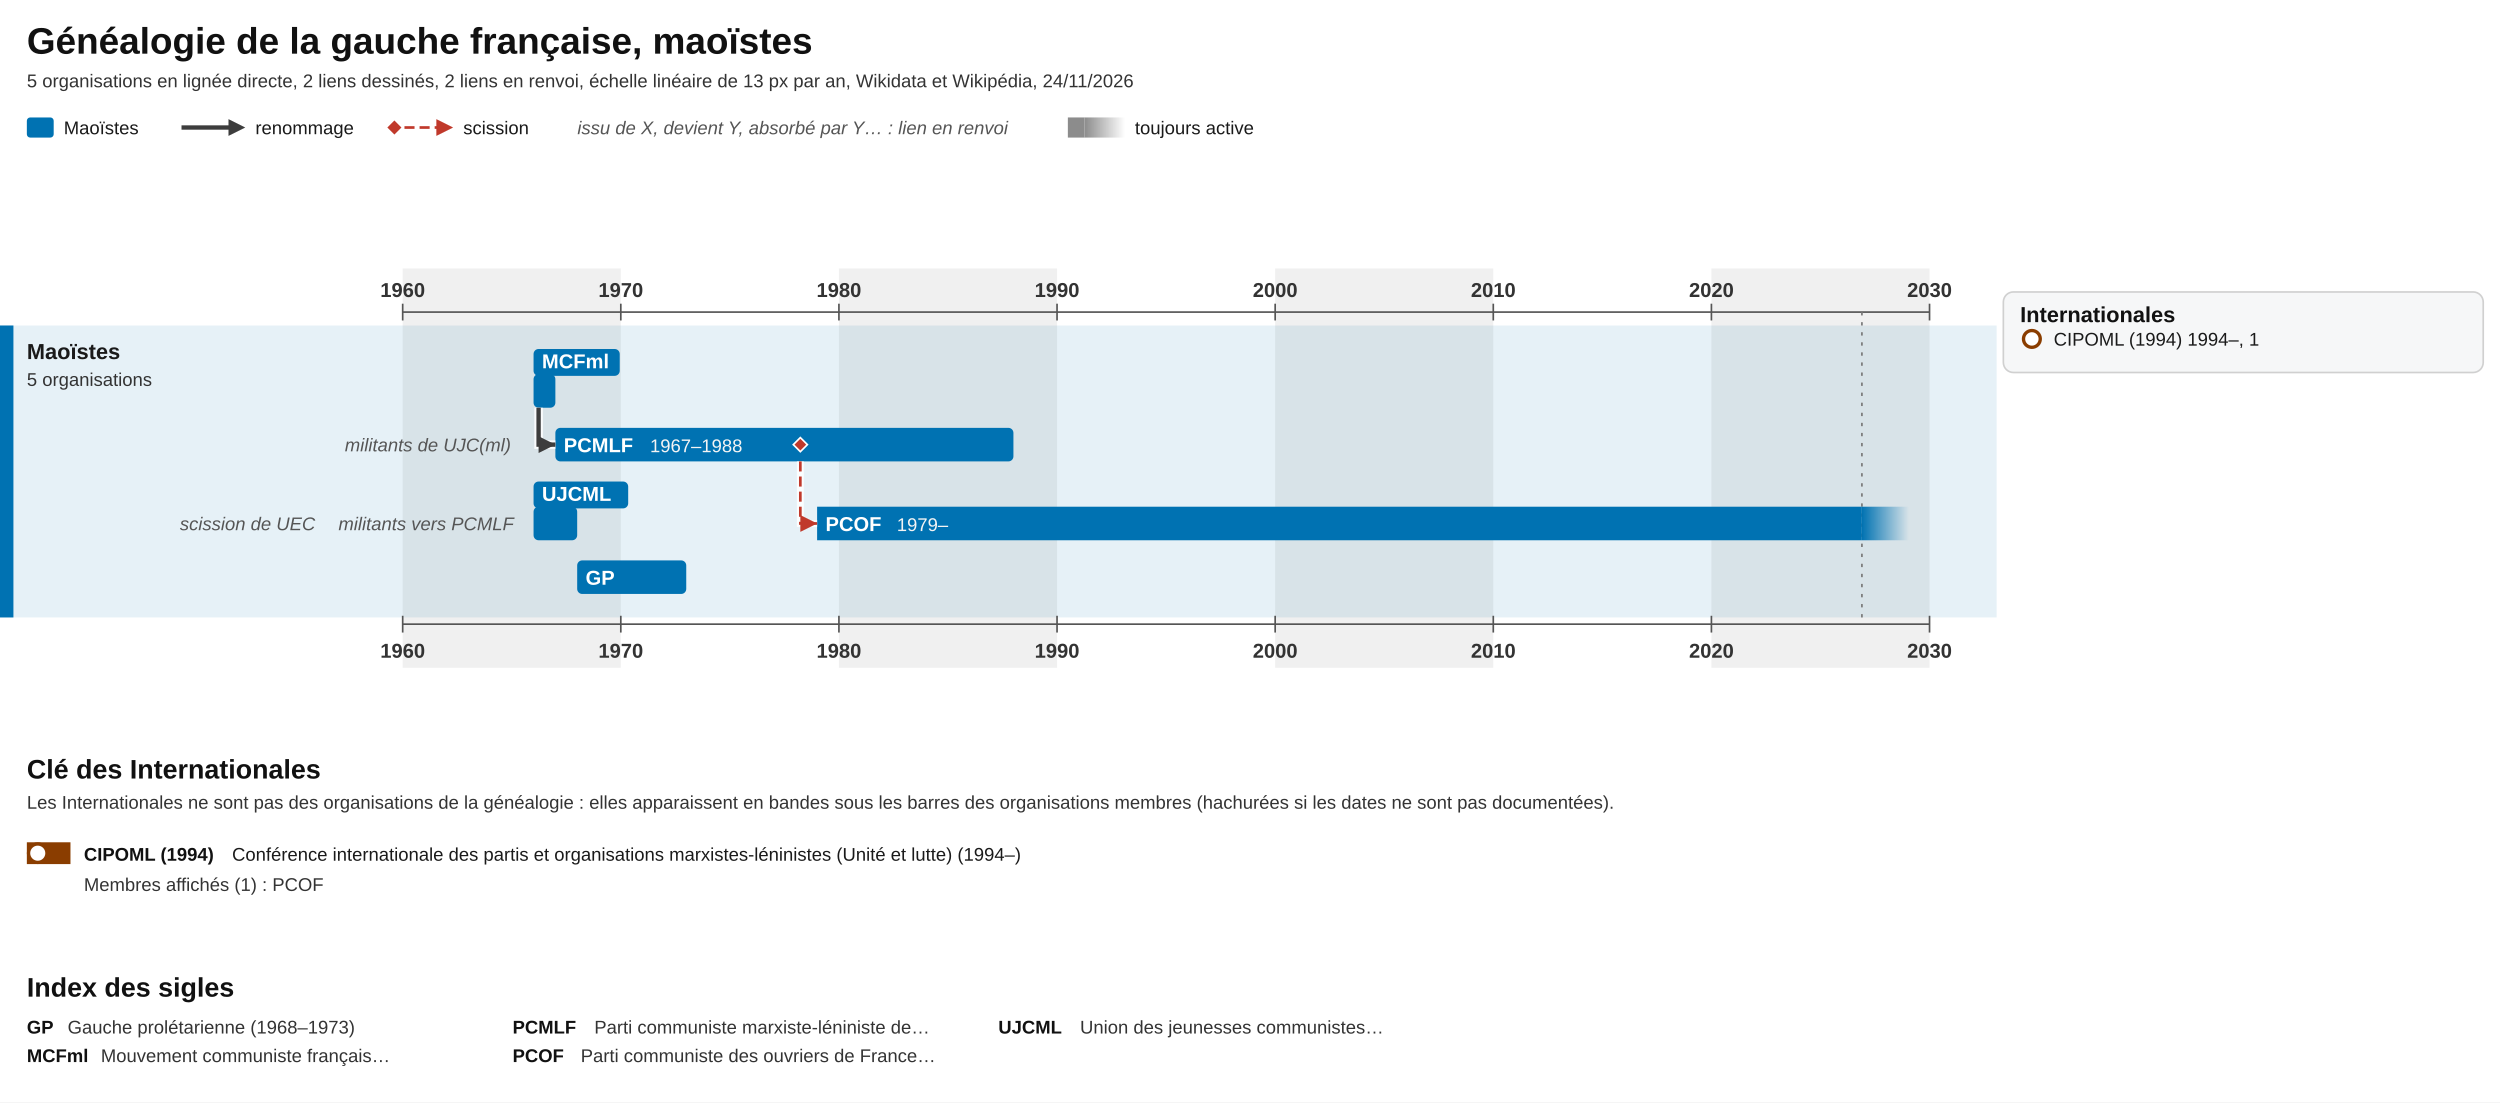
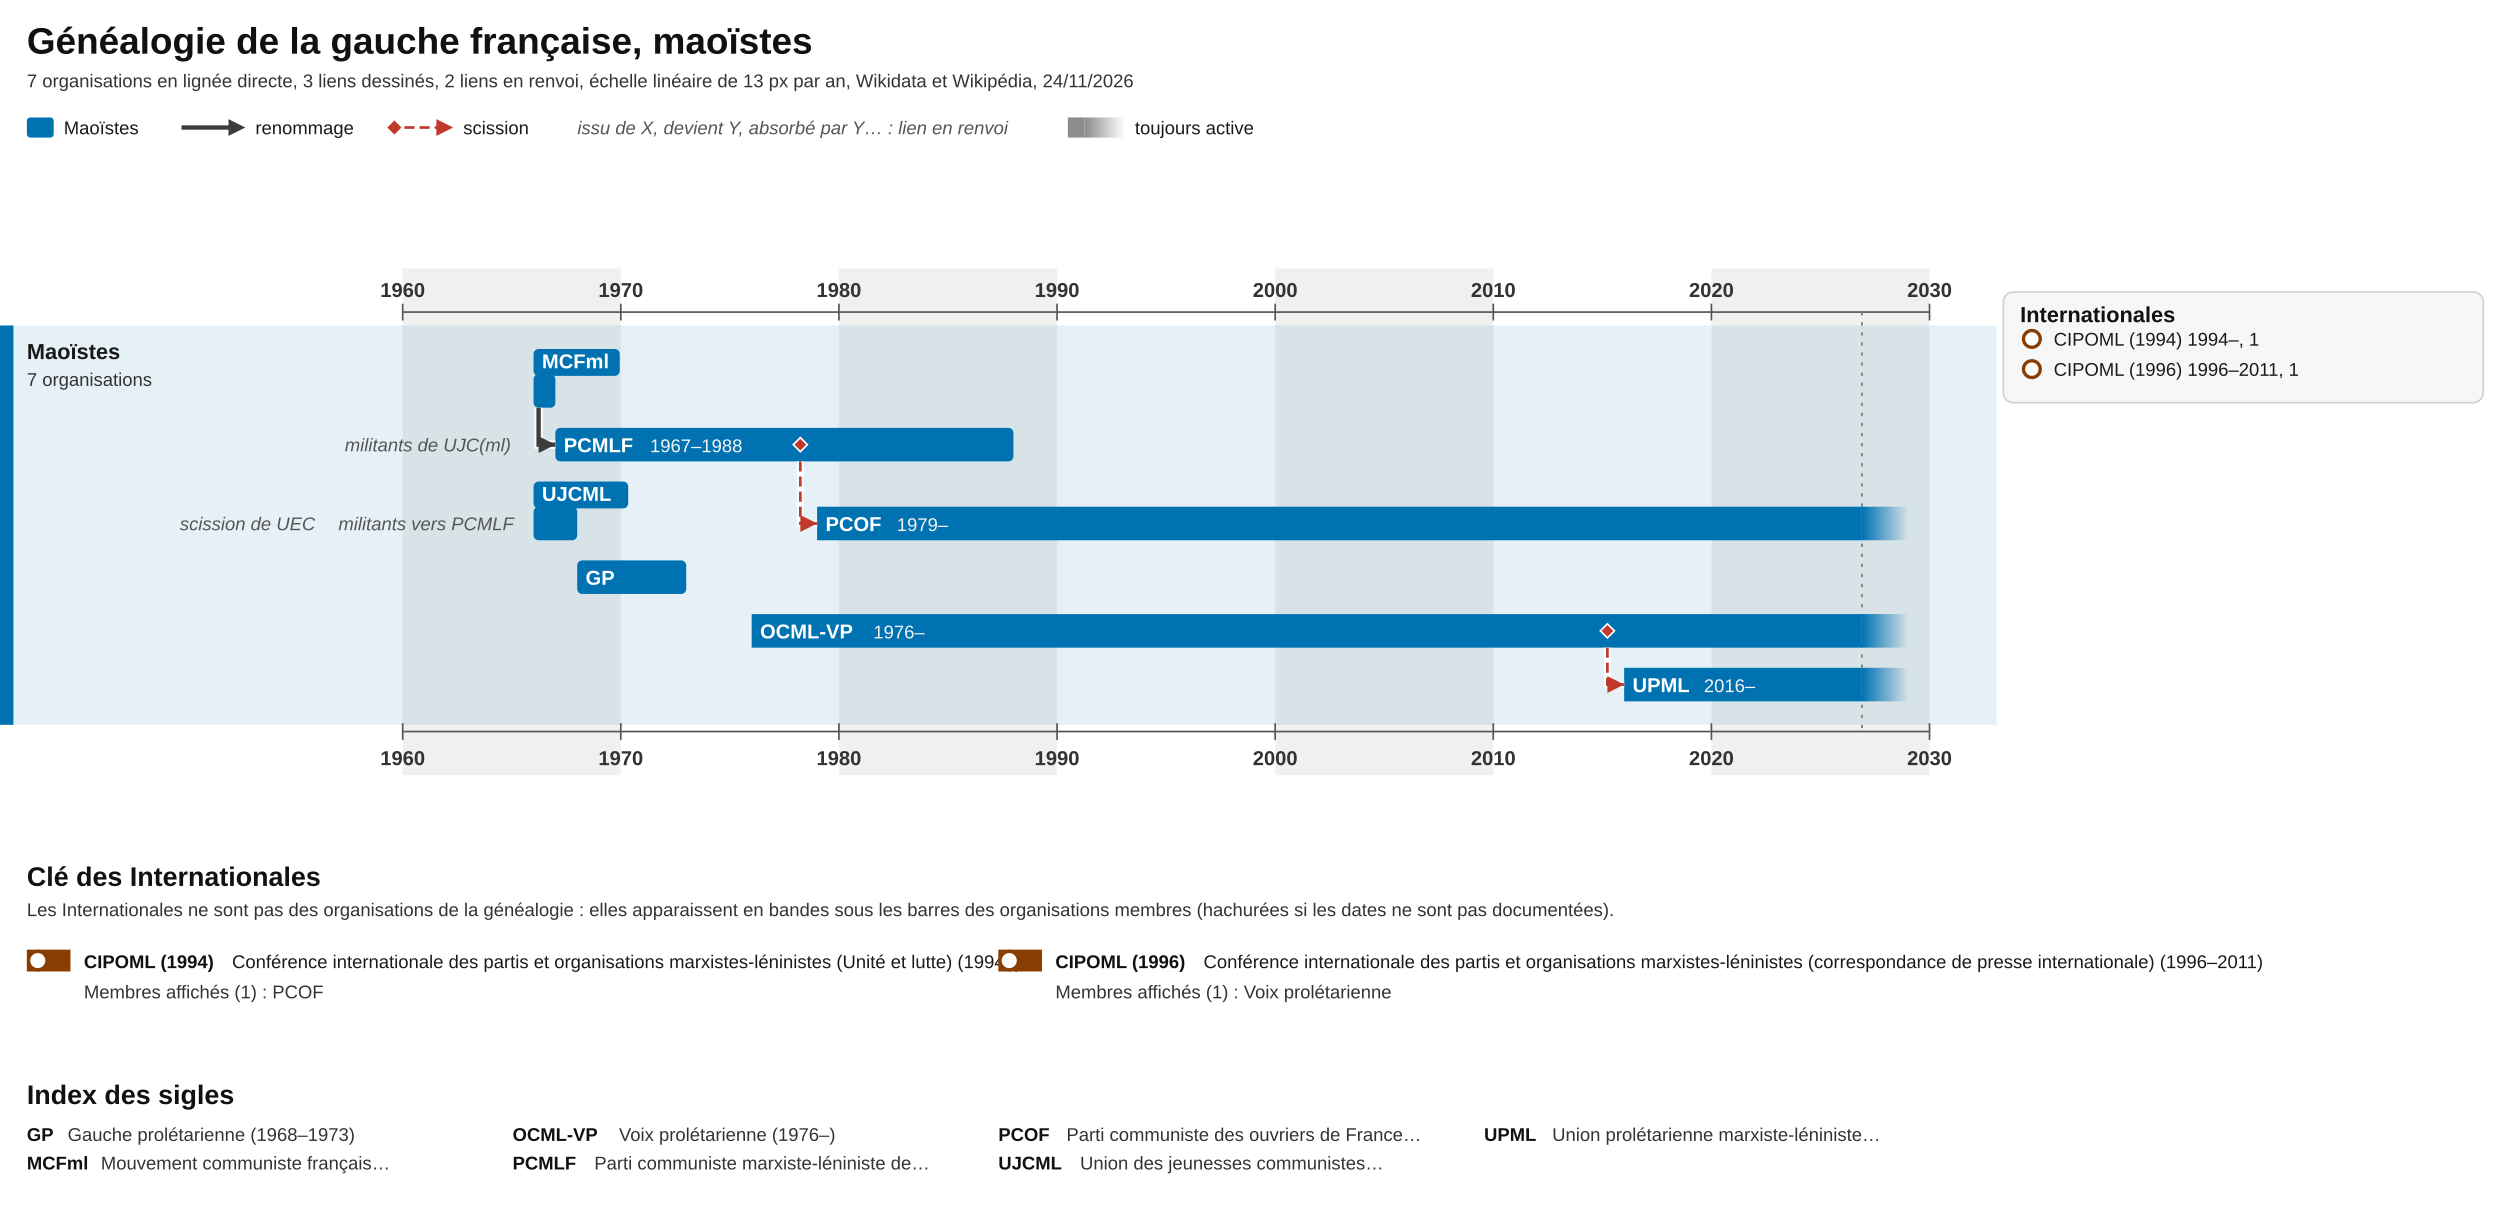
- <svg xmlns="http://www.w3.org/2000/svg" id="arbre" width="1490" height="657" viewBox="0 0 1490 657" data-x0="240" data-t0="1960" data-ppa="13.0" data-aujourdhui="2026.8963" data-min-w="6" data-seuil-annees="40" data-seuil-voies="2" data-seuil-rangs="6" data-cassure="" data-cassure-px="44" data-degrade="28" data-n-barres="5" data-vue-famille="oui" font-family="Arial, Helvetica, sans-serif">
+ <svg xmlns="http://www.w3.org/2000/svg" id="arbre" width="1490" height="721" viewBox="0 0 1490 721" data-x0="240" data-t0="1960" data-ppa="13.0" data-aujourdhui="2026.8963" data-min-w="6" data-seuil-annees="40" data-seuil-voies="2" data-seuil-rangs="6" data-cassure="" data-cassure-px="44" data-degrade="28" data-n-barres="7" data-vue-famille="oui" font-family="Arial, Helvetica, sans-serif">
  <defs>
    <linearGradient id="g-0072B2">
      <stop offset="0" stop-color="#0072B2" />
      <stop offset="1" stop-color="#0072B2" stop-opacity="0" />
    </linearGradient>
    <linearGradient id="g-8C8C8C">
      <stop offset="0" stop-color="#8C8C8C" />
      <stop offset="1" stop-color="#8C8C8C" stop-opacity="0" />
    </linearGradient>
    <pattern id="h-332288" width="6" height="6" patternUnits="userSpaceOnUse" patternTransform="rotate(45)">
      <rect width="6" height="6" fill="#FFFFFF" />
      <rect width="3" height="6" fill="#332288" />
    </pattern>
  </defs>
-   <rect width="1490" height="657" fill="#FFFFFF" />
+   <rect width="1490" height="721" fill="#FFFFFF" />
  <g class="voie" data-voie="0" data-cle="maoïstes">
-     <rect class="fond-voie" x="0" y="194.0" width="1190.0" height="174.0" fill="#E6F1F7" />
-     <rect class="bord-voie" x="0" y="194.0" width="8" height="174.0" fill="#0072B2" />
+     <rect class="fond-voie" x="0" y="194.0" width="1190.0" height="238.0" fill="#E6F1F7" />
+     <rect class="bord-voie" x="0" y="194.0" width="8" height="238.0" fill="#0072B2" />
    <text x="16.0" y="214.0" font-size="13" font-family="Arial, Helvetica, sans-serif" font-weight="bold" fill="#1A1A1A" text-anchor="start" class="voie-t">Maoïstes</text>
-     <text x="16.0" y="230.0" font-size="11" font-family="Arial, Helvetica, sans-serif" fill="#333333" text-anchor="start" class="voie-t">5 organisations</text>
-   </g>
-   <rect class="bande-decennie" x="240.0" y="160.0" width="130.0" height="238.0" fill="#000000" fill-opacity="0.06" />
-   <rect class="bande-decennie" x="500.0" y="160.0" width="130.0" height="238.0" fill="#000000" fill-opacity="0.06" />
-   <rect class="bande-decennie" x="760.0" y="160.0" width="130.0" height="238.0" fill="#000000" fill-opacity="0.06" />
-   <rect class="bande-decennie" x="1020.0" y="160.0" width="130.0" height="238.0" fill="#000000" fill-opacity="0.06" />
+     <text x="16.0" y="230.0" font-size="11" font-family="Arial, Helvetica, sans-serif" fill="#333333" text-anchor="start" class="voie-t">7 organisations</text>
+   </g>
+   <rect class="bande-decennie" x="240.0" y="160.0" width="130.0" height="302.0" fill="#000000" fill-opacity="0.06" />
+   <rect class="bande-decennie" x="500.0" y="160.0" width="130.0" height="302.0" fill="#000000" fill-opacity="0.06" />
+   <rect class="bande-decennie" x="760.0" y="160.0" width="130.0" height="302.0" fill="#000000" fill-opacity="0.06" />
+   <rect class="bande-decennie" x="1020.0" y="160.0" width="130.0" height="302.0" fill="#000000" fill-opacity="0.06" />
  <g class="axe-haut">
    <line x1="240.0" x2="1150.0" y1="186.0" y2="186.0" stroke="#555555" />
    <line x1="240.0" x2="240.0" y1="181.0" y2="191.0" stroke="#555555" />
    <text x="240.0" y="177.0" font-size="12" font-family="Arial, Helvetica, sans-serif" font-weight="bold" fill="#333333" text-anchor="middle" class="axe-t">1960</text>
    <line x1="370.0" x2="370.0" y1="181.0" y2="191.0" stroke="#555555" />
    <text x="370.0" y="177.0" font-size="12" font-family="Arial, Helvetica, sans-serif" font-weight="bold" fill="#333333" text-anchor="middle" class="axe-t">1970</text>
    <line x1="500.0" x2="500.0" y1="181.0" y2="191.0" stroke="#555555" />
    <text x="500.0" y="177.0" font-size="12" font-family="Arial, Helvetica, sans-serif" font-weight="bold" fill="#333333" text-anchor="middle" class="axe-t">1980</text>
    <line x1="630.0" x2="630.0" y1="181.0" y2="191.0" stroke="#555555" />
    <text x="630.0" y="177.0" font-size="12" font-family="Arial, Helvetica, sans-serif" font-weight="bold" fill="#333333" text-anchor="middle" class="axe-t">1990</text>
    <line x1="760.0" x2="760.0" y1="181.0" y2="191.0" stroke="#555555" />
    <text x="760.0" y="177.0" font-size="12" font-family="Arial, Helvetica, sans-serif" font-weight="bold" fill="#333333" text-anchor="middle" class="axe-t">2000</text>
    <line x1="890.0" x2="890.0" y1="181.0" y2="191.0" stroke="#555555" />
    <text x="890.0" y="177.0" font-size="12" font-family="Arial, Helvetica, sans-serif" font-weight="bold" fill="#333333" text-anchor="middle" class="axe-t">2010</text>
    <line x1="1020.0" x2="1020.0" y1="181.0" y2="191.0" stroke="#555555" />
    <text x="1020.0" y="177.0" font-size="12" font-family="Arial, Helvetica, sans-serif" font-weight="bold" fill="#333333" text-anchor="middle" class="axe-t">2020</text>
    <line x1="1150.0" x2="1150.0" y1="181.0" y2="191.0" stroke="#555555" />
    <text x="1150.0" y="177.0" font-size="12" font-family="Arial, Helvetica, sans-serif" font-weight="bold" fill="#333333" text-anchor="middle" class="axe-t">2030</text>
  </g>
  <g class="axe-bas">
-     <line x1="240.0" x2="1150.0" y1="372.0" y2="372.0" stroke="#555555" />
-     <line x1="240.0" x2="240.0" y1="367.0" y2="377.0" stroke="#555555" />
-     <text x="240.0" y="392.0" font-size="12" font-family="Arial, Helvetica, sans-serif" font-weight="bold" fill="#333333" text-anchor="middle" class="axe-t">1960</text>
-     <line x1="370.0" x2="370.0" y1="367.0" y2="377.0" stroke="#555555" />
-     <text x="370.0" y="392.0" font-size="12" font-family="Arial, Helvetica, sans-serif" font-weight="bold" fill="#333333" text-anchor="middle" class="axe-t">1970</text>
-     <line x1="500.0" x2="500.0" y1="367.0" y2="377.0" stroke="#555555" />
-     <text x="500.0" y="392.0" font-size="12" font-family="Arial, Helvetica, sans-serif" font-weight="bold" fill="#333333" text-anchor="middle" class="axe-t">1980</text>
-     <line x1="630.0" x2="630.0" y1="367.0" y2="377.0" stroke="#555555" />
-     <text x="630.0" y="392.0" font-size="12" font-family="Arial, Helvetica, sans-serif" font-weight="bold" fill="#333333" text-anchor="middle" class="axe-t">1990</text>
-     <line x1="760.0" x2="760.0" y1="367.0" y2="377.0" stroke="#555555" />
-     <text x="760.0" y="392.0" font-size="12" font-family="Arial, Helvetica, sans-serif" font-weight="bold" fill="#333333" text-anchor="middle" class="axe-t">2000</text>
-     <line x1="890.0" x2="890.0" y1="367.0" y2="377.0" stroke="#555555" />
-     <text x="890.0" y="392.0" font-size="12" font-family="Arial, Helvetica, sans-serif" font-weight="bold" fill="#333333" text-anchor="middle" class="axe-t">2010</text>
-     <line x1="1020.0" x2="1020.0" y1="367.0" y2="377.0" stroke="#555555" />
-     <text x="1020.0" y="392.0" font-size="12" font-family="Arial, Helvetica, sans-serif" font-weight="bold" fill="#333333" text-anchor="middle" class="axe-t">2020</text>
-     <line x1="1150.0" x2="1150.0" y1="367.0" y2="377.0" stroke="#555555" />
-     <text x="1150.0" y="392.0" font-size="12" font-family="Arial, Helvetica, sans-serif" font-weight="bold" fill="#333333" text-anchor="middle" class="axe-t">2030</text>
-   </g>
-   <line x1="1109.7" x2="1109.7" y1="186.0" y2="372.0" stroke="#777777" stroke-dasharray="2 4" />
+     <line x1="240.0" x2="1150.0" y1="436.0" y2="436.0" stroke="#555555" />
+     <line x1="240.0" x2="240.0" y1="431.0" y2="441.0" stroke="#555555" />
+     <text x="240.0" y="456.0" font-size="12" font-family="Arial, Helvetica, sans-serif" font-weight="bold" fill="#333333" text-anchor="middle" class="axe-t">1960</text>
+     <line x1="370.0" x2="370.0" y1="431.0" y2="441.0" stroke="#555555" />
+     <text x="370.0" y="456.0" font-size="12" font-family="Arial, Helvetica, sans-serif" font-weight="bold" fill="#333333" text-anchor="middle" class="axe-t">1970</text>
+     <line x1="500.0" x2="500.0" y1="431.0" y2="441.0" stroke="#555555" />
+     <text x="500.0" y="456.0" font-size="12" font-family="Arial, Helvetica, sans-serif" font-weight="bold" fill="#333333" text-anchor="middle" class="axe-t">1980</text>
+     <line x1="630.0" x2="630.0" y1="431.0" y2="441.0" stroke="#555555" />
+     <text x="630.0" y="456.0" font-size="12" font-family="Arial, Helvetica, sans-serif" font-weight="bold" fill="#333333" text-anchor="middle" class="axe-t">1990</text>
+     <line x1="760.0" x2="760.0" y1="431.0" y2="441.0" stroke="#555555" />
+     <text x="760.0" y="456.0" font-size="12" font-family="Arial, Helvetica, sans-serif" font-weight="bold" fill="#333333" text-anchor="middle" class="axe-t">2000</text>
+     <line x1="890.0" x2="890.0" y1="431.0" y2="441.0" stroke="#555555" />
+     <text x="890.0" y="456.0" font-size="12" font-family="Arial, Helvetica, sans-serif" font-weight="bold" fill="#333333" text-anchor="middle" class="axe-t">2010</text>
+     <line x1="1020.0" x2="1020.0" y1="431.0" y2="441.0" stroke="#555555" />
+     <text x="1020.0" y="456.0" font-size="12" font-family="Arial, Helvetica, sans-serif" font-weight="bold" fill="#333333" text-anchor="middle" class="axe-t">2020</text>
+     <line x1="1150.0" x2="1150.0" y1="431.0" y2="441.0" stroke="#555555" />
+     <text x="1150.0" y="456.0" font-size="12" font-family="Arial, Helvetica, sans-serif" font-weight="bold" fill="#333333" text-anchor="middle" class="axe-t">2030</text>
+   </g>
+   <line x1="1109.7" x2="1109.7" y1="186.0" y2="436.0" stroke="#777777" stroke-dasharray="2 4" />
  <g class="contenu-voie" data-voie="0">
    <g class="org" data-id="Q3326535" data-intl="" data-recherche="mcfml mouvement communiste francais marxiste-leniniste">
      <rect class="barre" data-id="Q3326535" data-debut="1966.0000" data-fin="1967.0000" data-statut="fin_connue" data-majeure="" x="318.00" y="223.00" width="13.00" height="20" rx="3" fill="#0072B2" />
    </g>
    <g class="org" data-id="Q3366229" data-intl="" data-recherche="pcmlf parti communiste marxiste-leniniste de france">
      <rect class="barre" data-id="Q3366229" data-debut="1967.0000" data-fin="1988.0000" data-statut="fin_connue" data-majeure="oui" x="331.00" y="255.00" width="273.00" height="20" rx="3" fill="#0072B2" />
    </g>
    <g class="org" data-id="Q3550161" data-intl="" data-recherche="ujc(ml) union des jeunesses communistes marxistes-leninistes">
      <rect class="barre" data-id="Q3550161" data-debut="1966.0000" data-fin="1968.0000" data-statut="fin_connue" data-majeure="" x="318.00" y="302.00" width="26.00" height="20" rx="3" fill="#0072B2" />
    </g>
    <g class="org" data-id="Q3366206" data-intl="Q622227" data-recherche="pcof parti communiste des ouvriers de france">
      <rect class="barre" data-id="Q3366206" data-debut="1979.0000" data-fin="actif" data-statut="actif_valide" data-majeure="oui" x="487.00" y="302.00" width="622.65" height="20" rx="0" fill="#0072B2" />
      <rect class="fin-ouverte" x="1109.65" y="302.00" width="28.00" height="20" fill="url(#g-0072B2)" />
    </g>
    <g class="org" data-id="Q3099339" data-intl="" data-recherche="gp gauche proletarienne">
      <rect class="barre" data-id="Q3099339" data-debut="1968.0000" data-fin="1973.0000" data-statut="fin_connue" data-majeure="" x="344.00" y="334.00" width="65.00" height="20" rx="3" fill="#0072B2" />
+     </g>
+     <g class="org" data-id="Q1618280" data-intl="Q622519" data-recherche="voix proletarienne voix proletarienne">
+       <rect class="barre" data-id="Q1618280" data-debut="1976.0000" data-fin="actif" data-statut="actif_valide" data-majeure="oui" x="448.00" y="366.00" width="661.65" height="20" rx="0" fill="#0072B2" />
+       <rect class="fin-ouverte" x="1109.65" y="366.00" width="28.00" height="20" fill="url(#g-0072B2)" />
+     </g>
+     <g class="org" data-id="Q111600906" data-intl="" data-recherche="upml union proletarienne marxiste-leniniste">
+       <rect class="barre" data-id="Q111600906" data-debut="2016.0000" data-fin="actif" data-statut="actif_valide" data-majeure="oui" x="968.00" y="398.00" width="141.65" height="20" rx="0" fill="#0072B2" />
+       <rect class="fin-ouverte" x="1109.65" y="398.00" width="28.00" height="20" fill="url(#g-0072B2)" />
    </g>
  </g>
  <g class="liens">
    <g class="lien" data-a="Q3326535" data-b="Q3366229" data-rel="renommage" data-annees="0.77" data-voies="0" data-rangs="1" data-majeur="" data-suite="oui" data-va="0" data-vb="0" data-tolere="">
      <path class="halo geo" d="M321.00 243.00 L321.00 265.00 L331.00 265.00" data-geo="[[321.0, 243.0, 0], [321.0, 265.0, 0], [331.0, 265.0, 0]]" fill="none" stroke="#FFFFFF" stroke-width="5.1" stroke-opacity="0.85" />
      <path class="trait geo" d="M321.00 243.00 L321.00 265.00 L331.00 265.00" data-geo="[[321.0, 243.0, 0], [321.0, 265.0, 0], [331.0, 265.0, 0]]" fill="none" stroke="#3D3D3D" stroke-width="2.6" />
      <polygon class="fleche geo" data-geo="[[331.0, 265.0, 0], [321.0, 260.0, 0], [321.0, 270.0, 0]]" points="331.00,265.00 321.00,260.00 321.00,270.00" fill="#3D3D3D" />
    </g>
    <g class="lien" data-a="Q3366229" data-b="Q3366206" data-rel="scission" data-annees="0.77" data-voies="0" data-rangs="1" data-majeur="" data-suite="" data-va="0" data-vb="0" data-tolere="">
      <path class="halo geo" d="M477.00 275.00 L477.00 312.00 L487.00 312.00" data-geo="[[477.0, 275.0, 0], [477.0, 312.0, 0], [487.0, 312.0, 0]]" fill="none" stroke="#FFFFFF" stroke-width="4.1" stroke-opacity="0.85" />
      <path class="trait geo" d="M477.00 275.00 L477.00 312.00 L487.00 312.00" data-geo="[[477.0, 275.0, 0], [477.0, 312.0, 0], [487.0, 312.0, 0]]" fill="none" stroke="#C0392B" stroke-width="1.6" stroke-dasharray="6 3" />
      <polygon class="fleche geo" data-geo="[[487.0, 312.0, 0], [477.0, 307.0, 0], [477.0, 317.0, 0]]" points="487.00,312.00 477.00,307.00 477.00,317.00" fill="#C0392B" />
      <polygon class="marque-scission geo" points="477.00,260.80 481.20,265.00 477.00,269.20 472.80,265.00" fill="#C0392B" stroke="#FFFFFF" stroke-width="1" data-geo="[[477.00,260.80,0],[481.20,265.00,0],[477.00,269.20,0],[472.80,265.00,0]]" data-voie="0" />
+     </g>
+     <g class="lien" data-a="Q1618280" data-b="Q111600906" data-rel="scission" data-annees="0.77" data-voies="0" data-rangs="1" data-majeur="" data-suite="" data-va="0" data-vb="0" data-tolere="">
+       <path class="halo geo" d="M958.00 386.00 L958.00 408.00 L968.00 408.00" data-geo="[[958.0, 386.0, 0], [958.0, 408.0, 0], [968.0, 408.0, 0]]" fill="none" stroke="#FFFFFF" stroke-width="4.1" stroke-opacity="0.85" />
+       <path class="trait geo" d="M958.00 386.00 L958.00 408.00 L968.00 408.00" data-geo="[[958.0, 386.0, 0], [958.0, 408.0, 0], [968.0, 408.0, 0]]" fill="none" stroke="#C0392B" stroke-width="1.6" stroke-dasharray="6 3" />
+       <polygon class="fleche geo" data-geo="[[968.0, 408.0, 0], [958.0, 403.0, 0], [958.0, 413.0, 0]]" points="968.00,408.00 958.00,403.00 958.00,413.00" fill="#C0392B" />
+       <polygon class="marque-scission geo" points="958.00,371.80 962.20,376.00 958.00,380.20 953.80,376.00" fill="#C0392B" stroke="#FFFFFF" stroke-width="1" data-geo="[[958.00,371.80,0],[962.20,376.00,0],[958.00,380.20,0],[953.80,376.00,0]]" data-voie="0" />
    </g>
  </g>
  <g class="contenu-voie" data-voie="0">
    <g class="org org-haut" data-id="Q3326535" data-intl="" data-recherche="mcfml mouvement communiste francais marxiste-leniniste">
      <rect class="tag-fond onglet" x="318.00" y="208.00" width="51.36" height="16" rx="3" fill="#0072B2" />
      <rect class="tag" data-id="Q3326535" data-dedans="" data-onglet="oui" x="318.00" y="208.00" width="51.36" height="15" fill="none" data-bbox="318.00,208.00,51.36,15" />
      <text x="323.0" y="219.5" font-size="12" font-family="Arial, Helvetica, sans-serif" font-weight="bold" fill="#FFFFFF" text-anchor="start" class="tag-t" data-org="Q3326535" data-bbox="323.00,208.50,41.36,13">MCFml</text>
    </g>
    <g class="org org-haut" data-id="Q3366229" data-intl="" data-recherche="pcmlf parti communiste marxiste-leniniste de france">
      <rect class="tag" data-id="Q3366229" data-dedans="oui" data-onglet="" x="331.00" y="255.00" width="273.00" height="20" fill="none" data-bbox="331.00,255.00,273.00,20" />
      <text x="336.0" y="269.5" font-size="12" font-family="Arial, Helvetica, sans-serif" font-weight="bold" fill="#FFFFFF" text-anchor="start" class="tag-t" data-org="Q3366229" data-bbox="336.00,258.50,46.40,13">PCMLF</text>
      <text x="387.4" y="269.5" font-size="11" font-family="Arial, Helvetica, sans-serif" fill="#F4F4F4" text-anchor="start" class="tag-t" data-org="Q3366229" data-bbox="387.40,259.50,59.20,12">1967–1988</text>
      <text x="205.5" y="269.0" font-size="11" font-family="Arial, Helvetica, sans-serif" font-style="italic" fill="#555555" class="renvoi" data-org="Q3366229" data-a="Q3550161" data-b="Q3366229" data-bbox="205.50,258.00,106.50,13">militants de UJC(ml)</text>
    </g>
    <g class="org org-haut" data-id="Q3550161" data-intl="" data-recherche="ujc(ml) union des jeunesses communistes marxistes-leninistes">
      <rect class="tag-fond onglet" x="318.00" y="287.00" width="56.40" height="16" rx="3" fill="#0072B2" />
      <rect class="tag" data-id="Q3550161" data-dedans="" data-onglet="oui" x="318.00" y="287.00" width="56.40" height="15" fill="none" data-bbox="318.00,287.00,56.40,15" />
      <text x="323.0" y="298.5" font-size="12" font-family="Arial, Helvetica, sans-serif" font-weight="bold" fill="#FFFFFF" text-anchor="start" class="tag-t" data-org="Q3550161" data-bbox="323.00,287.50,46.40,13">UJCML</text>
      <text x="107.2" y="316.0" font-size="11" font-family="Arial, Helvetica, sans-serif" font-style="italic" fill="#555555" class="renvoi" data-org="Q3550161" data-a="Q3550228" data-b="Q3550161" data-bbox="107.22,305.00,88.46,13">scission de UEC</text>
      <text x="201.7" y="316.0" font-size="11" font-family="Arial, Helvetica, sans-serif" font-style="italic" fill="#555555" class="renvoi" data-org="Q3550161" data-a="Q3550161" data-b="Q3366229" data-bbox="201.68,305.00,113.32,13">militants vers PCMLF</text>
    </g>
    <g class="org org-haut" data-id="Q3366206" data-intl="Q622227" data-recherche="pcof parti communiste des ouvriers de france">
      <rect class="tag" data-id="Q3366206" data-dedans="oui" data-onglet="" x="487.00" y="302.00" width="622.65" height="20" fill="none" data-bbox="487.00,302.00,622.65,20" />
      <text x="492.0" y="316.5" font-size="12" font-family="Arial, Helvetica, sans-serif" font-weight="bold" fill="#FFFFFF" text-anchor="start" class="tag-t" data-org="Q3366206" data-bbox="492.00,305.50,37.52,13">PCOF</text>
      <text x="534.5" y="316.5" font-size="11" font-family="Arial, Helvetica, sans-serif" fill="#F4F4F4" text-anchor="start" class="tag-t" data-org="Q3366206" data-bbox="534.52,306.50,33.68,12">1979–</text>
    </g>
    <g class="org org-haut" data-id="Q3099339" data-intl="" data-recherche="gp gauche proletarienne">
      <rect class="tag" data-id="Q3099339" data-dedans="oui" data-onglet="" x="344.00" y="334.00" width="65.00" height="20" fill="none" data-bbox="344.00,334.00,65.00,20" />
      <text x="349.0" y="348.5" font-size="12" font-family="Arial, Helvetica, sans-serif" font-weight="bold" fill="#FFFFFF" text-anchor="start" class="tag-t" data-org="Q3099339" data-bbox="349.00,337.50,19.76,13">GP</text>
    </g>
+     <g class="org org-haut" data-id="Q1618280" data-intl="Q622519" data-recherche="voix proletarienne voix proletarienne">
+       <rect class="tag" data-id="Q1618280" data-dedans="oui" data-onglet="" x="448.00" y="366.00" width="661.65" height="20" fill="none" data-bbox="448.00,366.00,661.65,20" />
+       <text x="453.0" y="380.5" font-size="12" font-family="Arial, Helvetica, sans-serif" font-weight="bold" fill="#FFFFFF" text-anchor="start" class="tag-t" data-org="Q1618280" data-bbox="453.00,369.50,62.48,13">OCML-VP</text>
+       <text x="520.5" y="380.5" font-size="11" font-family="Arial, Helvetica, sans-serif" fill="#F4F4F4" text-anchor="start" class="tag-t" data-org="Q1618280" data-bbox="520.48,370.50,33.68,12">1976–</text>
+     </g>
+     <g class="org org-haut" data-id="Q111600906" data-intl="" data-recherche="upml union proletarienne marxiste-leniniste">
+       <rect class="tag" data-id="Q111600906" data-dedans="oui" data-onglet="" x="968.00" y="398.00" width="141.65" height="20" fill="none" data-bbox="968.00,398.00,141.65,20" />
+       <text x="973.0" y="412.5" font-size="12" font-family="Arial, Helvetica, sans-serif" font-weight="bold" fill="#FFFFFF" text-anchor="start" class="tag-t" data-org="Q111600906" data-bbox="973.00,401.50,37.52,13">UPML</text>
+       <text x="1015.5" y="412.5" font-size="11" font-family="Arial, Helvetica, sans-serif" fill="#F4F4F4" text-anchor="start" class="tag-t" data-org="Q111600906" data-bbox="1015.52,402.50,33.68,12">2016–</text>
+     </g>
  </g>
  <g class="cle-compacte">
-     <rect x="1194.0" y="174" width="286" height="48" rx="6" fill="#F6F7F8" stroke="#D0D0D0" />
+     <rect x="1194.0" y="174" width="286" height="66" rx="6" fill="#F6F7F8" stroke="#D0D0D0" />
    <text x="1204.0" y="192.0" font-size="13" font-family="Arial, Helvetica, sans-serif" font-weight="bold" fill="#111111" text-anchor="start" class="cle-t">Internationales</text>
    <circle class="medaillon" cx="1211.0" cy="202" r="5" fill="#FFFFFF" stroke="#8A3D00" stroke-width="2" />
    <text x="1224.0" y="206.0" font-size="11" font-family="Arial, Helvetica, sans-serif" fill="#1A1A1A" text-anchor="start" class="cle-t">CIPOML (1994)  1994–, 1</text>
+     <circle class="medaillon" cx="1211.0" cy="220" r="5" fill="#FFFFFF" stroke="#8A3D00" stroke-width="2" />
+     <text x="1224.0" y="224.0" font-size="11" font-family="Arial, Helvetica, sans-serif" fill="#1A1A1A" text-anchor="start" class="cle-t">CIPOML (1996)  1996–2011, 1</text>
  </g>
  <g class="legende">
    <text x="16.0" y="32.0" font-size="22" font-family="Arial, Helvetica, sans-serif" font-weight="bold" fill="#111111" text-anchor="start" class="legende-t">Généalogie de la gauche française, maoïstes</text>
-     <text x="16.0" y="52.0" font-size="11" font-family="Arial, Helvetica, sans-serif" fill="#333333" text-anchor="start" class="legende-t">5 organisations en lignée directe, 2 liens dessinés, 2 liens en renvoi, échelle linéaire de 13 px par an, Wikidata et Wikipédia, 24/11/2026</text>
+     <text x="16.0" y="52.0" font-size="11" font-family="Arial, Helvetica, sans-serif" fill="#333333" text-anchor="start" class="legende-t">7 organisations en lignée directe, 3 liens dessinés, 2 liens en renvoi, échelle linéaire de 13 px par an, Wikidata et Wikipédia, 24/11/2026</text>
    <rect x="16" y="70" width="16" height="12" rx="2" fill="#0072B2" />
    <text x="38.0" y="80.0" font-size="11" font-family="Arial, Helvetica, sans-serif" fill="#1A1A1A" text-anchor="start" class="legende-t">Maoïstes</text>
    <path d="M108.18 76 H138.18" stroke="#3D3D3D" stroke-width="2.6" fill="none" />
    <polygon points="146.18,76 136.18,71 136.18,81" fill="#3D3D3D" />
    <text x="152.2" y="80.0" font-size="11" font-family="Arial, Helvetica, sans-serif" fill="#1A1A1A" text-anchor="start" class="legende-t">renommage</text>
    <path d="M232.06 76 H262.06" stroke="#C0392B" stroke-width="1.6" stroke-dasharray="6 3" fill="none" />
    <polygon points="270.06,76 260.06,71 260.06,81" fill="#C0392B" />
    <polygon points="235.06,71.8 239.26,76 235.06,80.2 230.86,76" fill="#C0392B" />
    <text x="276.1" y="80.0" font-size="11" font-family="Arial, Helvetica, sans-serif" fill="#1A1A1A" text-anchor="start" class="legende-t">scission</text>
    <text x="344.1" y="80.0" font-size="11" font-family="Arial, Helvetica, sans-serif" font-style="italic" fill="#555555" text-anchor="start" class="legende-t">issu de X, devient Y, absorbé par Y… : lien en renvoi</text>
    <rect x="636.44" y="70" width="10" height="12" fill="#8C8C8C" />
    <rect x="646.44" y="70" width="24" height="12" fill="url(#g-8C8C8C)" />
    <text x="676.4" y="80.0" font-size="11" font-family="Arial, Helvetica, sans-serif" fill="#1A1A1A" text-anchor="start" class="legende-t">toujours active</text>
  </g>
-   <g class="cle-internationales" transform="translate(0,434)">
+   <g class="cle-internationales" transform="translate(0,498)">
    <text x="16.0" y="30.0" font-size="16" font-family="Arial, Helvetica, sans-serif" font-weight="bold" fill="#111111" text-anchor="start" class="cle-t">Clé des Internationales</text>
    <text x="16.0" y="48.0" font-size="11" font-family="Arial, Helvetica, sans-serif" fill="#333333" text-anchor="start" class="cle-t">Les Internationales ne sont pas des organisations de la généalogie : elles apparaissent en bandes sous les barres des organisations membres (hachurées si les dates ne sont pas documentées).</text>
    <g class="entree-cle" data-intl="Q622227">
      <rect x="16" y="68" width="26" height="13" fill="#8A3D00" />
      <circle class="medaillon" cx="22.5" cy="74.5" r="5.5" fill="#FFFFFF" stroke="#8A3D00" stroke-width="2" />
      <text x="50.0" y="79.0" font-size="11" font-family="Arial, Helvetica, sans-serif" font-weight="bold" fill="#111111" text-anchor="start" class="cle-t">CIPOML (1994)</text>
      <text x="138.3" y="79.0" font-size="11" font-family="Arial, Helvetica, sans-serif" fill="#1A1A1A" text-anchor="start" class="cle-t">Conférence internationale des partis et organisations marxistes-léninistes (Unité et lutte) (1994–)</text>
      <text x="50.0" y="97.0" font-size="11" font-family="Arial, Helvetica, sans-serif" fill="#333333" text-anchor="start" class="cle-t">Membres affichés (1) : PCOF</text>
    </g>
-   </g>
-   <g class="index-sigles" transform="translate(0,564)">
+     <g class="entree-cle" data-intl="Q622519">
+       <rect x="595" y="68" width="26" height="13" fill="#8A3D00" />
+       <circle class="medaillon" cx="601.5" cy="74.5" r="5.5" fill="#FFFFFF" stroke="#8A3D00" stroke-width="2" />
+       <text x="629.0" y="79.0" font-size="11" font-family="Arial, Helvetica, sans-serif" font-weight="bold" fill="#111111" text-anchor="start" class="cle-t">CIPOML (1996)</text>
+       <text x="717.3" y="79.0" font-size="11" font-family="Arial, Helvetica, sans-serif" fill="#1A1A1A" text-anchor="start" class="cle-t">Conférence internationale des partis et organisations marxistes-léninistes (correspondance de presse internationale) (1996–2011)</text>
+       <text x="629.0" y="97.0" font-size="11" font-family="Arial, Helvetica, sans-serif" fill="#333333" text-anchor="start" class="cle-t">Membres affichés (1) : Voix prolétarienne</text>
+     </g>
+   </g>
+   <g class="index-sigles" transform="translate(0,628)">
    <text x="16.0" y="30.0" font-size="16" font-family="Arial, Helvetica, sans-serif" font-weight="bold" fill="#111111" text-anchor="start" class="cle-t">Index des sigles</text>
    <text x="16.0" y="52.0" font-size="11" font-family="Arial, Helvetica, sans-serif" font-weight="bold" fill="#111111" text-anchor="start" class="cle-t">GP</text>
    <text x="40.3" y="52.0" font-size="11" font-family="Arial, Helvetica, sans-serif" fill="#333333" text-anchor="start" class="cle-t">Gauche prolétarienne (1968–1973)</text>
    <text x="16.0" y="69.0" font-size="11" font-family="Arial, Helvetica, sans-serif" font-weight="bold" fill="#111111" text-anchor="start" class="cle-t">MCFml</text>
    <text x="60.1" y="69.0" font-size="11" font-family="Arial, Helvetica, sans-serif" fill="#333333" text-anchor="start" class="cle-t">Mouvement communiste français…</text>
-     <text x="305.5" y="52.0" font-size="11" font-family="Arial, Helvetica, sans-serif" font-weight="bold" fill="#111111" text-anchor="start" class="cle-t">PCMLF</text>
-     <text x="354.2" y="52.0" font-size="11" font-family="Arial, Helvetica, sans-serif" fill="#333333" text-anchor="start" class="cle-t">Parti communiste marxiste-léniniste de…</text>
-     <text x="305.5" y="69.0" font-size="11" font-family="Arial, Helvetica, sans-serif" font-weight="bold" fill="#111111" text-anchor="start" class="cle-t">PCOF</text>
-     <text x="346.1" y="69.0" font-size="11" font-family="Arial, Helvetica, sans-serif" fill="#333333" text-anchor="start" class="cle-t">Parti communiste des ouvriers de France…</text>
-     <text x="595.0" y="52.0" font-size="11" font-family="Arial, Helvetica, sans-serif" font-weight="bold" fill="#111111" text-anchor="start" class="cle-t">UJCML</text>
-     <text x="643.7" y="52.0" font-size="11" font-family="Arial, Helvetica, sans-serif" fill="#333333" text-anchor="start" class="cle-t">Union des jeunesses communistes…</text>
+     <text x="305.5" y="52.0" font-size="11" font-family="Arial, Helvetica, sans-serif" font-weight="bold" fill="#111111" text-anchor="start" class="cle-t">OCML-VP</text>
+     <text x="368.9" y="52.0" font-size="11" font-family="Arial, Helvetica, sans-serif" fill="#333333" text-anchor="start" class="cle-t">Voix prolétarienne (1976–)</text>
+     <text x="305.5" y="69.0" font-size="11" font-family="Arial, Helvetica, sans-serif" font-weight="bold" fill="#111111" text-anchor="start" class="cle-t">PCMLF</text>
+     <text x="354.2" y="69.0" font-size="11" font-family="Arial, Helvetica, sans-serif" fill="#333333" text-anchor="start" class="cle-t">Parti communiste marxiste-léniniste de…</text>
+     <text x="595.0" y="52.0" font-size="11" font-family="Arial, Helvetica, sans-serif" font-weight="bold" fill="#111111" text-anchor="start" class="cle-t">PCOF</text>
+     <text x="635.6" y="52.0" font-size="11" font-family="Arial, Helvetica, sans-serif" fill="#333333" text-anchor="start" class="cle-t">Parti communiste des ouvriers de France…</text>
+     <text x="595.0" y="69.0" font-size="11" font-family="Arial, Helvetica, sans-serif" font-weight="bold" fill="#111111" text-anchor="start" class="cle-t">UJCML</text>
+     <text x="643.7" y="69.0" font-size="11" font-family="Arial, Helvetica, sans-serif" fill="#333333" text-anchor="start" class="cle-t">Union des jeunesses communistes…</text>
+     <text x="884.5" y="52.0" font-size="11" font-family="Arial, Helvetica, sans-serif" font-weight="bold" fill="#111111" text-anchor="start" class="cle-t">UPML</text>
+     <text x="925.1" y="52.0" font-size="11" font-family="Arial, Helvetica, sans-serif" fill="#333333" text-anchor="start" class="cle-t">Union prolétarienne marxiste-léniniste…</text>
  </g>
</svg>
